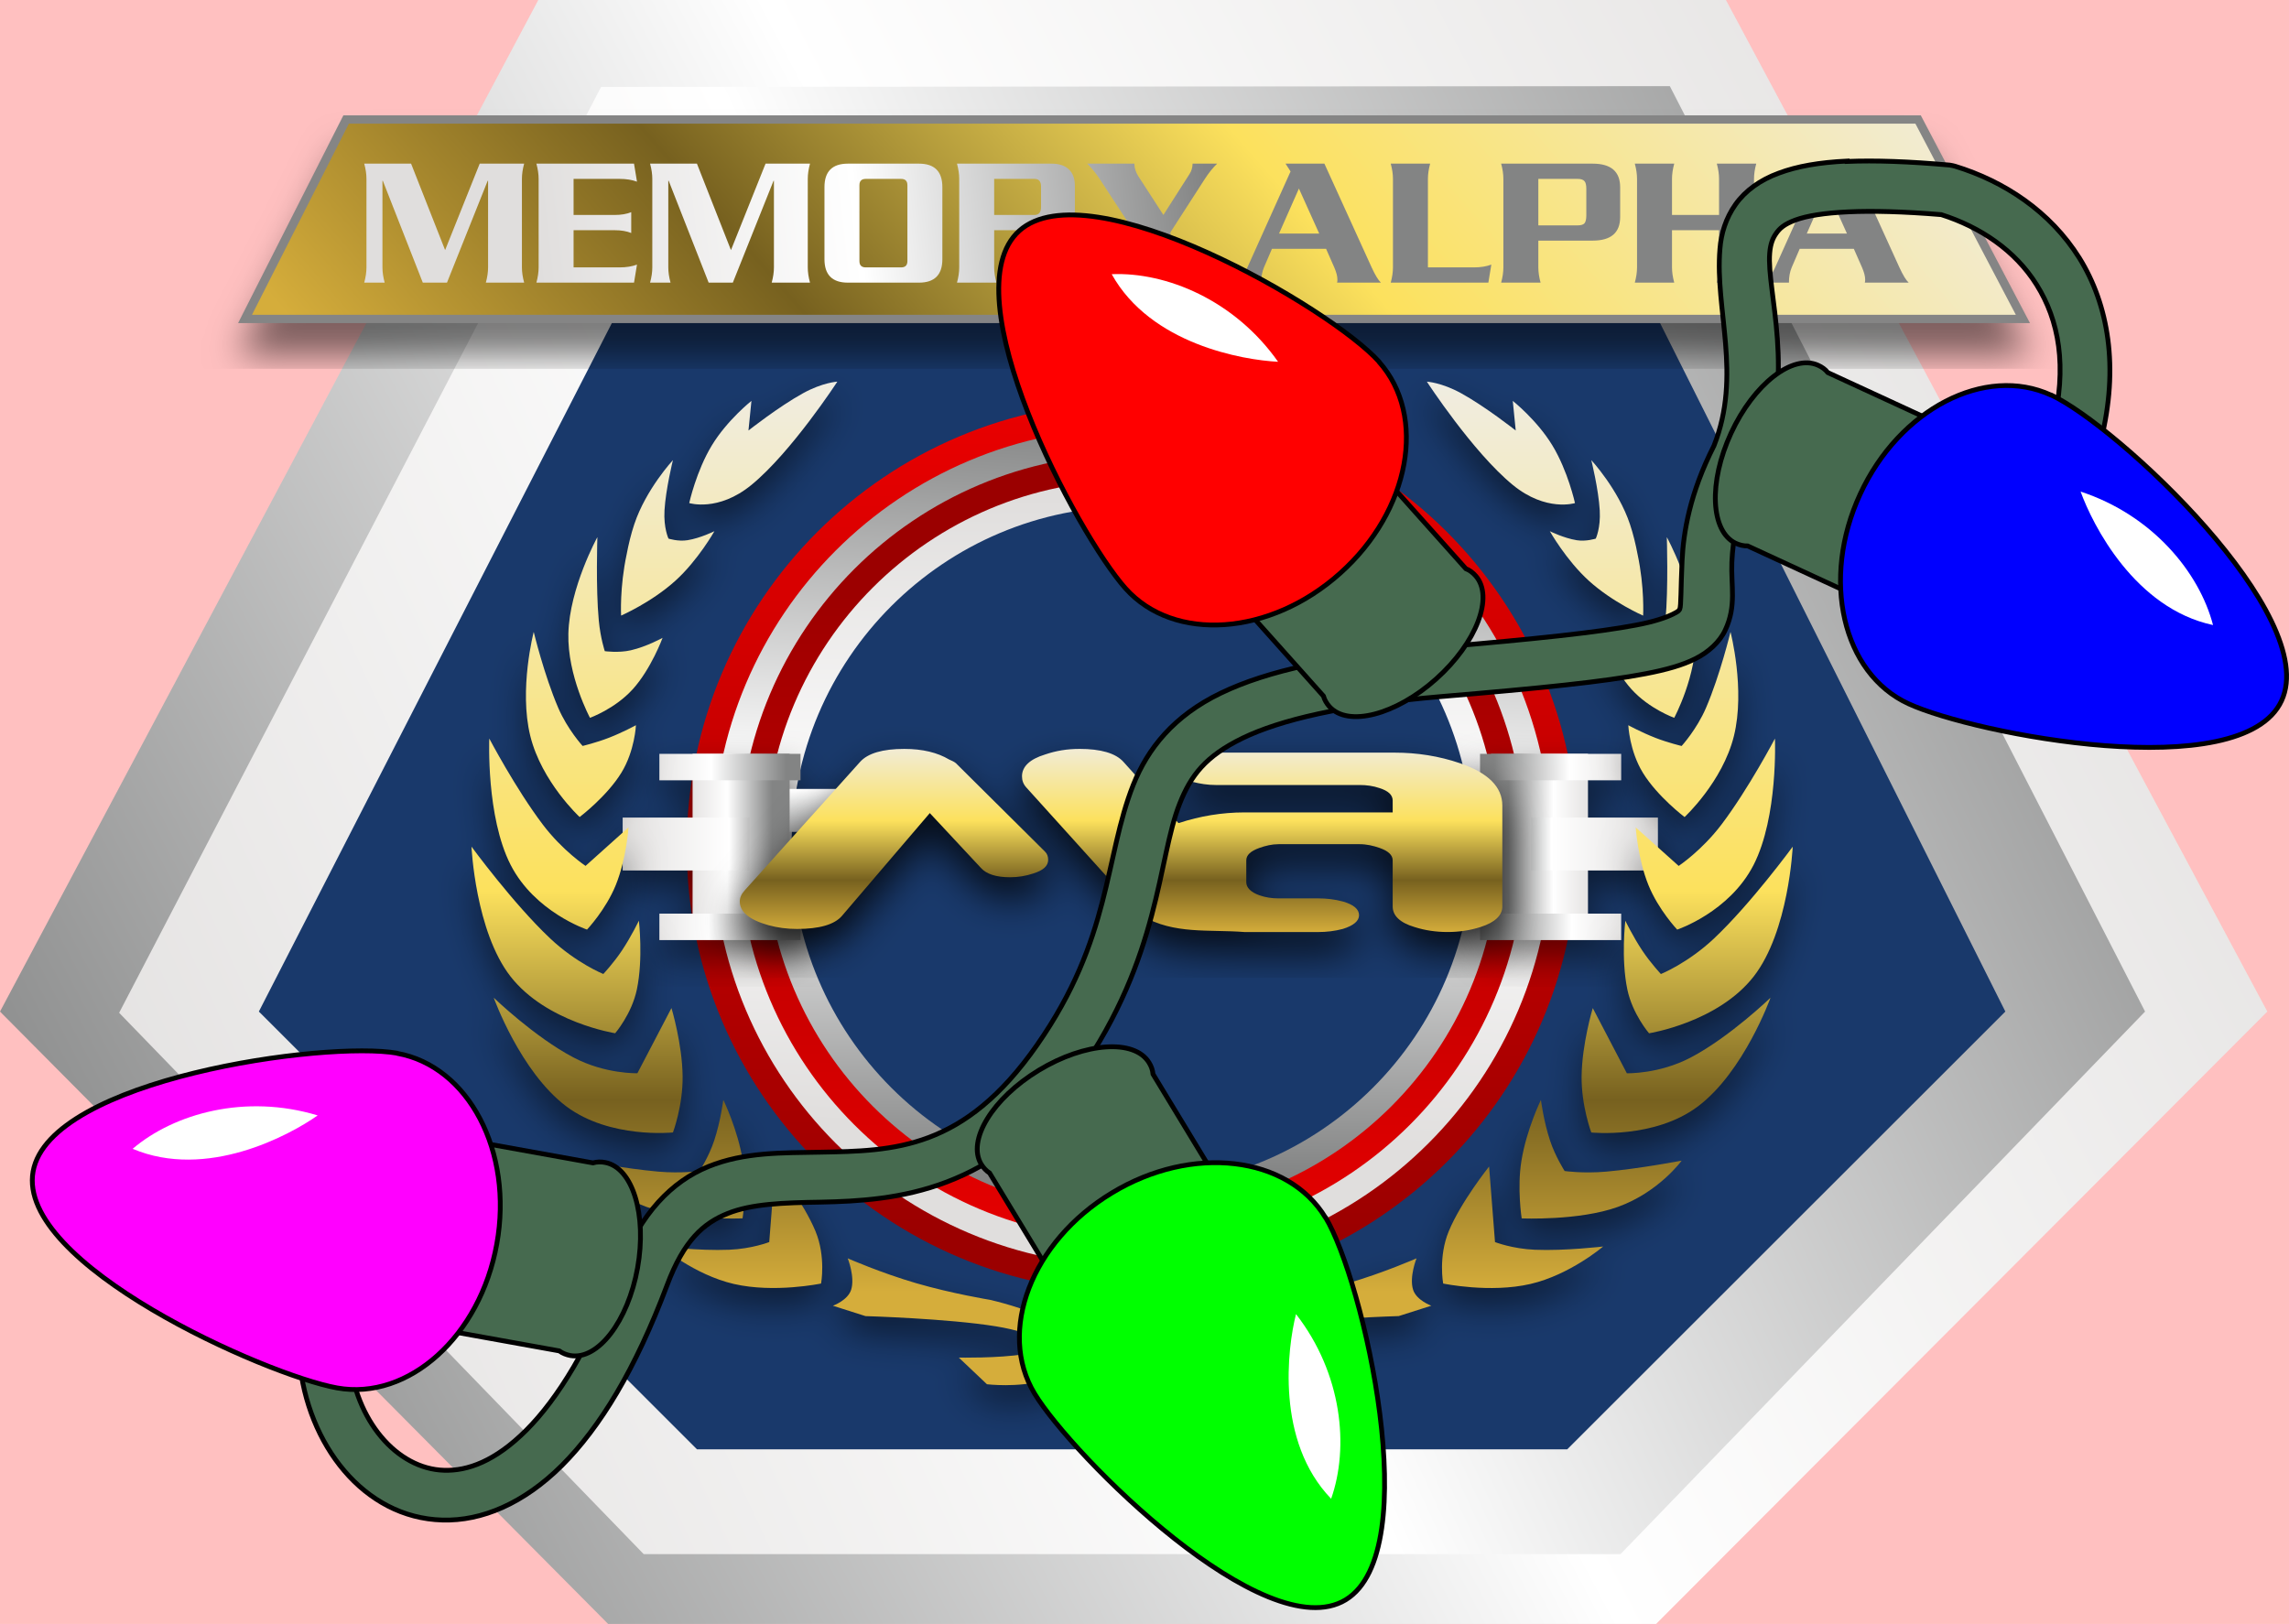
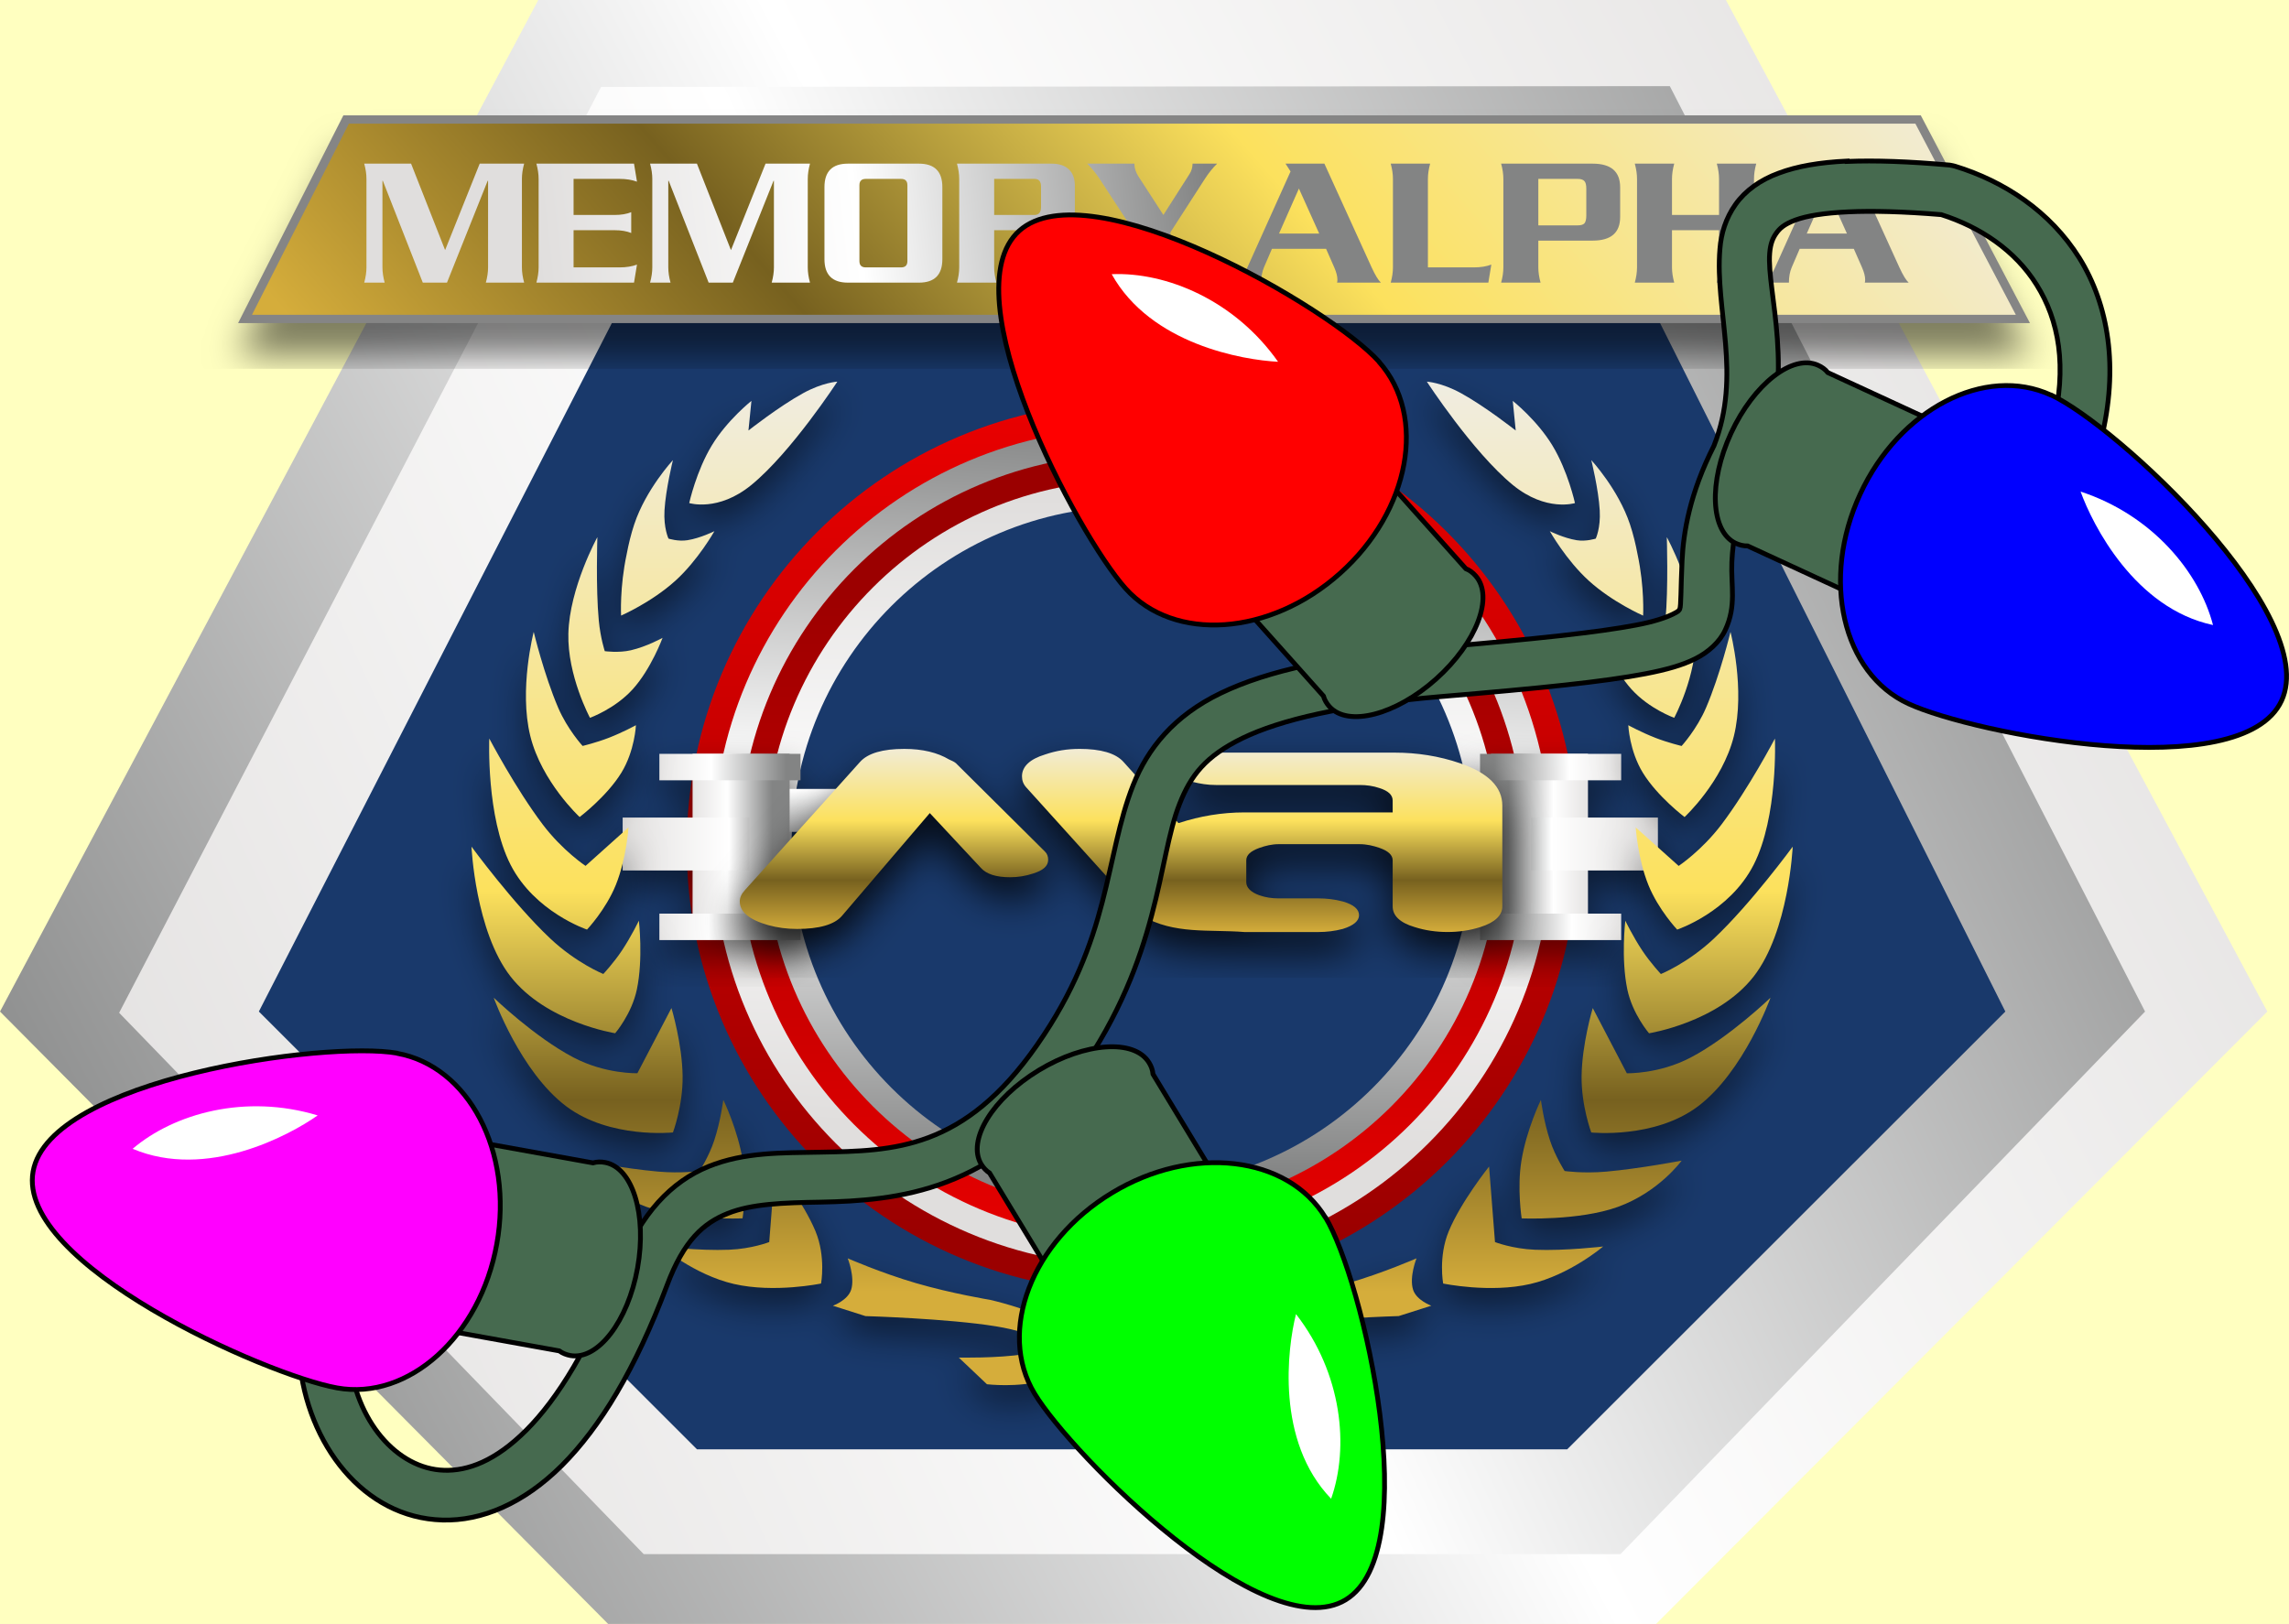
- <svg xmlns="http://www.w3.org/2000/svg" xmlns:xlink="http://www.w3.org/1999/xlink" width="131.062" height="93">
+ <svg xmlns="http://www.w3.org/2000/svg" xmlns:xlink="http://www.w3.org/1999/xlink" width="131.063" height="93">
  <defs>
    <linearGradient id="linearGradient3301">
      <stop stop-color="#838484" />
      <stop stop-color="#ffffff" offset="0.247" />
      <stop stop-color="#e0dedd" offset="1" />
    </linearGradient>
    <linearGradient id="linearGradient4161">
      <stop stop-color="#9b0000" />
      <stop stop-color="#f30000" offset="1" />
    </linearGradient>
    <linearGradient id="linearGradient4590">
      <stop stop-color="#efeeef" />
      <stop stop-color="#fce15d" offset="0.582" />
      <stop stop-color="#77611f" offset="0.8" />
      <stop stop-color="#d5ad3b" offset="1" />
    </linearGradient>
    <linearGradient id="linearGradient4540-Silver">
      <stop stop-color="#838484" />
      <stop stop-color="#ffffff" offset="0.52" />
      <stop stop-color="#e0dedd" offset="1" />
    </linearGradient>
    <linearGradient id="linearGradient4508-Gold">
      <stop stop-color="#efeeef" />
      <stop stop-color="#fce15d" offset="0.439" />
      <stop stop-color="#77611f" offset="0.737" />
      <stop stop-color="#d5ad3b" offset="1" />
    </linearGradient>
    <filter id="filter3903" width="1.5" height="1.5" x="-0.25" y="-0.25" color-interpolation-filters="sRGB">
      <feGaussianBlur in="SourceAlpha" stdDeviation="1" result="blur" />
      <feColorMatrix result="bluralpha" type="matrix" values="1 0 0 0 0 0 1 0 0 0 0 0 1 0 0 0 0 0 0.5 0" />
      <feOffset in="bluralpha" dx="0" dy="2" result="offsetBlur" />
      <feMerge>
        <feMergeNode in="offsetBlur" />
        <feMergeNode in="SourceGraphic" />
      </feMerge>
    </filter>
    <filter id="filter3931" width="1.5" height="1.5" x="-0.25" y="-0.25" color-interpolation-filters="sRGB">
      <feGaussianBlur in="SourceAlpha" stdDeviation="1" result="blur" />
      <feColorMatrix result="bluralpha" type="matrix" values="1 0 0 0 0 0 1 0 0 0 0 0 1 0 0 0 0 0 0.5 0" />
      <feOffset in="bluralpha" dx="0" dy="1" result="offsetBlur" />
      <feMerge>
        <feMergeNode in="offsetBlur" />
        <feMergeNode in="SourceGraphic" />
      </feMerge>
    </filter>
    <linearGradient id="linearGradient4540-Silver-0">
      <stop stop-color="#838484" />
      <stop stop-color="#ffffff" offset="0.52" />
      <stop stop-color="#e0dedd" offset="1" />
    </linearGradient>
    <linearGradient id="linearGradient4540-Silver-1">
      <stop stop-color="#838484" />
      <stop stop-color="#ffffff" offset="0.52" />
      <stop stop-color="#e0dedd" offset="1" />
    </linearGradient>
    <linearGradient id="linearGradient4540-Silver-7">
      <stop stop-color="#838484" />
      <stop stop-color="#ffffff" offset="0.52" />
      <stop stop-color="#e0dedd" offset="1" />
    </linearGradient>
    <linearGradient id="linearGradient4540-Silver-1-7">
      <stop stop-color="#838484" />
      <stop stop-color="#ffffff" offset="0.52" />
      <stop stop-color="#e0dedd" offset="1" />
    </linearGradient>
    <linearGradient id="linearGradient4540-Silver-0-7">
      <stop stop-color="#838484" />
      <stop stop-color="#ffffff" offset="0.52" />
      <stop stop-color="#e0dedd" offset="1" />
    </linearGradient>
    <linearGradient id="linearGradient3301-6">
      <stop stop-color="#838484" />
      <stop stop-color="#ffffff" offset="0.247" />
      <stop stop-color="#e0dedd" offset="1" />
    </linearGradient>
    <filter id="filter3765" width="1.5" height="1.5" x="-0.25" y="-0.25" color-interpolation-filters="sRGB">
      <feGaussianBlur in="SourceAlpha" stdDeviation="1" result="blur" />
      <feColorMatrix result="bluralpha" type="matrix" values="1 0 0 0 0 0 1 0 0 0 0 0 1 0 0 0 0 0 0.5 0" />
      <feOffset in="bluralpha" dx="0" dy="1" result="offsetBlur" />
      <feMerge>
        <feMergeNode in="offsetBlur" />
        <feMergeNode in="SourceGraphic" />
      </feMerge>
    </filter>
    <filter id="filter3779" width="1.5" height="1.5" x="-0.25" y="-0.25" color-interpolation-filters="sRGB">
      <feGaussianBlur in="SourceAlpha" stdDeviation="1" result="blur" />
      <feColorMatrix result="bluralpha" type="matrix" values="1 0 0 0 0 0 1 0 0 0 0 0 1 0 0 0 0 0 0.5 0" />
      <feOffset in="bluralpha" dx="0" dy="1" result="offsetBlur" />
      <feMerge>
        <feMergeNode in="offsetBlur" />
        <feMergeNode in="SourceGraphic" />
      </feMerge>
    </filter>
    <filter id="filter3958" width="1.5" height="1.5" x="-0.25" y="-0.25" color-interpolation-filters="sRGB">
      <feGaussianBlur in="SourceAlpha" stdDeviation="1" result="blur" />
      <feColorMatrix result="bluralpha" type="matrix" values="1 0 0 0 0 0 1 0 0 0 0 0 1 0 0 0 0 0 0.8 0" />
      <feOffset in="bluralpha" dx="0" dy="1" result="offsetBlur" />
      <feMerge>
        <feMergeNode in="offsetBlur" />
        <feMergeNode in="SourceGraphic" />
      </feMerge>
    </filter>
    <linearGradient xlink:href="#linearGradient4540-Silver" id="linearGradient3202" gradientUnits="userSpaceOnUse" x1="138" y1="118.362" x2="263" y2="52.362" />
    <linearGradient xlink:href="#linearGradient4540-Silver" id="linearGradient3204" gradientUnits="userSpaceOnUse" x1="261" y1="58.362" x2="138" y2="115.362" />
    <linearGradient xlink:href="#linearGradient4508-Gold" id="linearGradient3206" gradientUnits="userSpaceOnUse" x1="237.345" y1="24.433" x2="170.786" y2="80.059" />
    <linearGradient xlink:href="#linearGradient4540-Silver" id="linearGradient3208" gradientUnits="userSpaceOnUse" x1="455.489" y1="45.36" x2="340.223" y2="58.105" />
    <linearGradient xlink:href="#linearGradient4540-Silver" id="linearGradient3210" gradientUnits="userSpaceOnUse" x1="455.489" y1="45.36" x2="340.223" y2="58.105" />
    <linearGradient xlink:href="#linearGradient4540-Silver" id="linearGradient3212" gradientUnits="userSpaceOnUse" x1="455.489" y1="45.36" x2="340.223" y2="58.105" />
    <linearGradient xlink:href="#linearGradient4540-Silver" id="linearGradient3214" gradientUnits="userSpaceOnUse" x1="455.489" y1="45.36" x2="340.223" y2="58.105" />
    <linearGradient xlink:href="#linearGradient4540-Silver" id="linearGradient3216" gradientUnits="userSpaceOnUse" x1="455.489" y1="45.36" x2="340.223" y2="58.105" />
    <linearGradient xlink:href="#linearGradient4540-Silver" id="linearGradient3218" gradientUnits="userSpaceOnUse" x1="455.489" y1="45.36" x2="340.223" y2="58.105" />
    <linearGradient xlink:href="#linearGradient4540-Silver" id="linearGradient3220" gradientUnits="userSpaceOnUse" x1="455.489" y1="45.36" x2="340.223" y2="58.105" />
    <linearGradient xlink:href="#linearGradient4540-Silver" id="linearGradient3223" gradientUnits="userSpaceOnUse" x1="455.489" y1="45.36" x2="340.223" y2="58.105" />
    <linearGradient xlink:href="#linearGradient4540-Silver" id="linearGradient3225" gradientUnits="userSpaceOnUse" x1="455.489" y1="45.36" x2="340.223" y2="58.105" />
    <linearGradient xlink:href="#linearGradient4540-Silver" id="linearGradient3227" gradientUnits="userSpaceOnUse" x1="455.489" y1="45.36" x2="340.223" y2="58.105" />
    <linearGradient xlink:href="#linearGradient4540-Silver" id="linearGradient3229" gradientUnits="userSpaceOnUse" x1="455.489" y1="45.36" x2="340.223" y2="58.105" />
    <linearGradient xlink:href="#linearGradient4540-Silver" id="linearGradient3231" gradientUnits="userSpaceOnUse" x1="455.489" y1="45.36" x2="340.223" y2="58.105" />
    <linearGradient xlink:href="#linearGradient4540-Silver" id="linearGradient3233" gradientUnits="userSpaceOnUse" x1="455.489" y1="45.36" x2="340.223" y2="58.105" />
    <linearGradient xlink:href="#linearGradient4540-Silver" id="linearGradient3235" gradientUnits="userSpaceOnUse" x1="455.489" y1="45.36" x2="340.223" y2="58.105" />
    <linearGradient xlink:href="#linearGradient4161" id="linearGradient3237" gradientUnits="userSpaceOnUse" x1="74.964" y1="80.857" x2="75.5" y2="27.286" />
    <linearGradient xlink:href="#linearGradient4540-Silver" id="linearGradient3239" gradientUnits="userSpaceOnUse" x1="75.5" y1="34.071" x2="73.179" y2="75.143" />
    <linearGradient xlink:href="#linearGradient4161" id="linearGradient3241" gradientUnits="userSpaceOnUse" x1="75.5" y1="43" x2="75.5" y2="88" />
    <linearGradient xlink:href="#linearGradient4540-Silver" id="linearGradient3243" gradientUnits="userSpaceOnUse" x1="74.786" y1="77.286" x2="74.964" y2="38.536" />
    <linearGradient xlink:href="#linearGradient4540-Silver" id="linearGradient3245" gradientUnits="userSpaceOnUse" gradientTransform="translate(129.6994 29.87555)" x1="-8.649" y1="56.621" x2="-8.649" y2="50.749" />
    <linearGradient xlink:href="#linearGradient4540-Silver-1" id="linearGradient3247" gradientUnits="userSpaceOnUse" gradientTransform="translate(128.5833 33.8846)" x1="-8.649" y1="56.621" x2="-8.649" y2="50.749" />
    <linearGradient xlink:href="#linearGradient4540-Silver" id="linearGradient3249" gradientUnits="userSpaceOnUse" gradientTransform="translate(32.51611 6.128592)" x1="85.151" y1="81.069" x2="80.227" y2="81.069" />
    <linearGradient xlink:href="#linearGradient4540-Silver" id="linearGradient3251" gradientUnits="userSpaceOnUse" gradientTransform="translate(33.01408 7.649792)" x1="85.467" y1="74.503" x2="77.196" y2="74.44" />
    <linearGradient xlink:href="#linearGradient4540-Silver-0" id="linearGradient3253" gradientUnits="userSpaceOnUse" gradientTransform="translate(33.01408 16.7997)" x1="85.214" y1="74.376" x2="77.196" y2="74.44" />
    <linearGradient xlink:href="#linearGradient3301" id="linearGradient3255" gradientUnits="userSpaceOnUse" gradientTransform="matrix(1 0 0 1.297297 -0.1510996 -23.71091)" x1="117.539" y1="85.236" x2="108.764" y2="85.236" />
    <linearGradient xlink:href="#linearGradient4540-Silver-7" id="linearGradient3257" gradientUnits="userSpaceOnUse" gradientTransform="translate(129.6994 29.87555)" x1="-8.649" y1="56.621" x2="-8.649" y2="50.749" />
    <linearGradient xlink:href="#linearGradient4540-Silver-1-7" id="linearGradient3259" gradientUnits="userSpaceOnUse" gradientTransform="translate(128.5833 33.8846)" x1="-8.649" y1="56.621" x2="-8.649" y2="50.749" />
    <linearGradient xlink:href="#linearGradient4540-Silver-7" id="linearGradient3261" gradientUnits="userSpaceOnUse" gradientTransform="translate(32.51611 6.128592)" x1="85.151" y1="81.069" x2="80.227" y2="81.069" />
    <linearGradient xlink:href="#linearGradient4540-Silver-7" id="linearGradient3263" gradientUnits="userSpaceOnUse" gradientTransform="translate(33.01408 7.649792)" x1="85.467" y1="74.503" x2="77.196" y2="74.44" />
    <linearGradient xlink:href="#linearGradient4540-Silver-0-7" id="linearGradient3265" gradientUnits="userSpaceOnUse" gradientTransform="translate(33.01408 16.7997)" x1="85.214" y1="74.376" x2="77.196" y2="74.44" />
    <linearGradient xlink:href="#linearGradient3301-6" id="linearGradient3267" gradientUnits="userSpaceOnUse" gradientTransform="matrix(1 0 0 1.297297 -0.1510996 -23.71091)" x1="117.539" y1="85.236" x2="108.764" y2="85.236" />
    <linearGradient xlink:href="#linearGradient4508-Gold" id="linearGradient3269" gradientUnits="userSpaceOnUse" gradientTransform="matrix(0.587705 0 0 0.587705 143.8609 56.09982)" x1="86.679" y1="42.413" x2="86.679" y2="59.429" />
    <linearGradient xlink:href="#linearGradient4590" id="linearGradient3271" gradientUnits="userSpaceOnUse" gradientTransform="translate(-0.3243775 0)" x1="214" y1="57.362" x2="214" y2="112.362" />
    <path id="cap" fill="#466a4f" stroke="#000000" stroke-width="0.25" d="m 82.78 44.2 l 5.36 6 c 0.06 0.21 0.17 0.39 0.31 0.55 0.97 1.08 3.46 0.44 5.56 -1.44 2.1 -1.88 3.02 -4.28 2.05 -5.37 -0.14 -0.16 -0.31 -0.29 -0.51 -0.37 l -5.36 -6 z" />
    <path id="bulb" stroke="#000000" stroke-width="0.25" stroke-linejoin="round" d="m 91.03 32.8 c 2.52 2.82 1.62 7.76 -2.02 11.01 -3.64 3.26 -8.65 3.61 -11.17 0.79 -2.52 -2.82 -9.18 -15.36 -5.53 -18.62 3.64 -3.26 16.2 4 18.73 6.82 z" />
    <path id="gleam" fill="#ffffff" d="m 85.78 32.8 c -1.82 -0.09 -6.63 -0.91 -8.66 -4.56 2.84 -0.12 6.4 1.35 8.66 4.56 z" />
  </defs>
-   <rect width="100%" height="100%" fill="#ffc0c0" />
+   <rect width="100%" height="100%" fill="#ffffc0" />
  <g transform="translate(-135.1786 -38.36218)">
    <path d="M 166 38.362 135.179 96.291 170 131.362 l 60 0 35 -35.071 -31 -57.929 z" fill="url(#linearGradient3202)" />
    <path d="M 142 96.362 169.595 43.339 230.789 43.296 258 96.291 l -30.035 31.071 -55.93 0 z" fill="url(#linearGradient3204)" />
    <path d="m 150 96.291 25.088 25.071 49.825 0 L 250 96.291 226.68 49.785 173.767 49.928 z" fill="#19396b" />
    <path d="m 149.214 57.362 5.786 -12 90 0 6 12 z" fill="url(#linearGradient3206)" transform="matrix(1.00008 0 0 0.9517445 -0.01595527 2.032081)" stroke="#858585" stroke-width="0.5" filter="url(#filter3903)" />
    <g fill="url(#linearGradient3235)" transform="matrix(0.3327476 0 0 0.3327476 52.6846 33.81543)">
      <g fill="url(#linearGradient3220)">
        <path fill="url(#linearGradient3208)" d="m 338.111 62.308 -6.592 0 c 0.256 -0.939 0.384 -1.813 0.384 -2.624 l 0 -14.912 -0.064 0 -7.008 17.536 -4.16 0 -6.88 -17.536 -0.064 0 0 14.912 c -1e-5 0.811 0.128 1.685 0.384 2.624 l -3.52 0 c 0.256 -0.939 0.384 -1.813 0.384 -2.624 l 0 -15.232 c -10e-6 -0.811 -0.128 -1.685 -0.384 -2.624 l 8.064 0 5.856 14.88 5.952 -14.88 7.648 0 c -0.256 0.939 -0.384 1.813 -0.384 2.624 l 0 15.232 c -3e-5 0.811 0.128 1.685 0.384 2.624" />
        <path fill="url(#linearGradient3210)" d="m 357.528 59.204 -0.512 3.104 -16.8 0 c 0.256 -0.939 0.384 -1.813 0.384 -2.624 l 0 -15.232 c -10e-6 -0.811 -0.128 -1.685 -0.384 -2.624 l 16.8 0 0.512 3.104 c -0.853 -0.32 -1.856 -0.48 -3.008 -0.48 l -7.904 0 0 6.208 7.072 0 c 1.109 1.2e-5 2.059 -0.16 2.848 -0.48 l 0 3.584 c -0.789 -0.32 -1.739 -0.48 -2.848 -0.48 l -7.072 0 0 6.4 7.904 0 c 1.152 3e-6 2.155 -0.16 3.008 -0.48" />
        <path fill="url(#linearGradient3212)" d="m 387.298 62.308 -6.592 0 c 0.256 -0.939 0.384 -1.813 0.384 -2.624 l 0 -14.912 -0.064 0 -7.008 17.536 -4.16 0 -6.88 -17.536 -0.064 0 0 14.912 c -1e-5 0.811 0.128 1.685 0.384 2.624 l -3.52 0 c 0.256 -0.939 0.384 -1.813 0.384 -2.624 l 0 -15.232 c -10e-6 -0.811 -0.128 -1.685 -0.384 -2.624 l 8.064 0 5.856 14.88 5.952 -14.88 7.648 0 c -0.256 0.939 -0.384 1.813 -0.384 2.624 l 0 15.232 c -3e-5 0.811 0.128 1.685 0.384 2.624" />
        <path fill="url(#linearGradient3214)" d="m 410.075 58.276 c -3e-5 2.688 -1.344 4.032 -4.032 4.032 l -12.224 0 c -2.688 0 -4.032 -1.344 -4.032 -4.032 l 0 -12.416 c -10e-6 -2.688 1.344 -4.032 4.032 -4.032 l 12.224 0 c 2.688 2.1e-5 4.032 1.344 4.032 4.032 l 0 12.416 m -6.016 0.32 0 -13.056 c -2e-5 -0.725 -0.363 -1.088 -1.088 -1.088 l -6.08 0 c -0.725 1.8e-5 -1.088 0.363 -1.088 1.088 l 0 13.056 c -1e-5 0.725 0.363 1.088 1.088 1.088 l 6.08 0 c 0.725 3e-6 1.088 -0.363 1.088 -1.088" />
        <path fill="url(#linearGradient3216)" d="m 433.807 62.308 -6.816 0 -3.52 -9.024 -4.48 0 0 6.4 c -1e-5 0.811 0.128 1.685 0.384 2.624 l -6.784 0 c 0.256 -0.939 0.384 -1.813 0.384 -2.624 l 0 -15.232 c -10e-6 -0.811 -0.128 -1.685 -0.384 -2.624 l 16.32 0 c 1.301 2.1e-5 2.304 0.352 3.008 1.056 0.64 0.661 0.96 1.579 0.96 2.752 l 0 4.352 c -2e-5 1.984 -1.056 3.115 -3.168 3.392 l 2.496 6.304 c 0.448 1.131 0.981 2.005 1.6 2.624 m -6.752 -13.024 0 -3.52 c -2e-5 -0.875 -0.373 -1.312 -1.12 -1.312 l -6.944 0 0 6.208 6.944 0 c 0.747 1.2e-5 1.12 -0.459 1.12 -1.376" />
        <path fill="url(#linearGradient3218)" d="m 457.355 41.828 c -0.747 0.725 -1.451 1.6 -2.112 2.624 l -5.92 9.184 0 6.048 c -2e-5 0.811 0.128 1.685 0.384 2.624 l -7.04 0 c 0.256 -0.939 0.384 -1.813 0.384 -2.624 l 0 -6.176 -5.92 -9.056 c -0.661 -1.003 -1.376 -1.877 -2.144 -2.624 l 8.128 0 c -10e-6 0.747 0.235 1.483 0.704 2.208 l 4.288 6.624 4.512 -7.072 c 0.32 -0.491 0.491 -1.077 0.512 -1.76 l 4.224 0" />
      </g>
      <g fill="url(#linearGradient3233)">
        <path fill="url(#linearGradient3223)" d="m 485.541 62.308 -7.552 0 c 0.043 -0.128 0.064 -0.299 0.064 -0.512 -2e-5 -0.576 -0.181 -1.28 -0.544 -2.112 l -1.408 -3.2 -9.312 0 -1.376 3.2 c -0.32 0.747 -0.48 1.621 -0.48 2.624 l -3.936 0 c 0.725 -1.024 1.248 -1.899 1.568 -2.624 l 7.424 -16.512 -0.864 -1.344 6.688 0 8.128 17.856 c 0.619 1.344 1.152 2.219 1.6 2.624 m -10.624 -8.448 -3.488 -7.744 -3.424 7.744 6.912 0" />
        <path fill="url(#linearGradient3225)" d="m 504.538 59.204 -0.512 3.104 -16.8 0 c 0.256 -0.939 0.384 -1.813 0.384 -2.624 l 0 -15.232 c 0 -0.811 -0.128 -1.685 -0.384 -2.624 l 6.784 0 c -0.256 0.939 -0.384 1.813 -0.384 2.624 l 0 15.232 7.904 0 c 1.152 3e-6 2.155 -0.16 3.008 -0.48" />
        <path fill="url(#linearGradient3227)" d="m 526.706 51.012 c -2e-5 2.709 -1.579 4.064 -4.736 4.064 l -9.344 0 0 4.608 c -10e-6 0.811 0.128 1.685 0.384 2.624 l -6.784 0 c 0.256 -0.939 0.384 -1.813 0.384 -2.624 l 0 -15.232 c 0 -0.811 -0.128 -1.685 -0.384 -2.624 l 15.744 0 c 3.157 2.1e-5 4.736 1.355 4.736 4.064 l 0 5.12 m -5.824 -0.256 0 -4.608 c -2e-5 -0.64 -0.107 -1.077 -0.32 -1.312 -0.213 -0.256 -0.608 -0.384 -1.184 -0.384 l -6.752 0 0 8 6.752 0 c 0.576 1e-5 0.971 -0.117 1.184 -0.352 0.213 -0.256 0.32 -0.704 0.32 -1.344" />
        <path fill="url(#linearGradient3229)" d="m 550.122 62.308 -6.784 0 c 0.256 -0.939 0.384 -1.813 0.384 -2.624 l 0 -6.4 -8.096 0 0 6.4 c -10e-6 0.811 0.128 1.685 0.384 2.624 l -6.784 0 c 0.256 -0.939 0.384 -1.813 0.384 -2.624 l 0 -15.232 c 0 -0.811 -0.128 -1.685 -0.384 -2.624 l 6.784 0 c -0.256 0.939 -0.384 1.813 -0.384 2.624 l 0 6.208 8.096 0 0 -6.208 c -2e-5 -0.811 -0.128 -1.685 -0.384 -2.624 l 6.784 0 c -0.256 0.939 -0.384 1.813 -0.384 2.624 l 0 15.232 c -2e-5 0.811 0.128 1.685 0.384 2.624" />
        <path fill="url(#linearGradient3231)" d="m 576.354 62.308 -7.552 0 c 0.043 -0.128 0.064 -0.299 0.064 -0.512 -2e-5 -0.576 -0.181 -1.28 -0.544 -2.112 l -1.408 -3.2 -9.312 0 -1.376 3.2 c -0.32 0.747 -0.48 1.621 -0.48 2.624 l -3.936 0 c 0.725 -1.024 1.248 -1.899 1.568 -2.624 l 7.424 -16.512 -0.864 -1.344 6.688 0 8.128 17.856 c 0.619 1.344 1.152 2.219 1.6 2.624 m -10.624 -8.448 -3.488 -7.744 -3.424 7.744 6.912 0" />
      </g>
    </g>
    <path transform="translate(124.5 28.36218)" d="M 101 58.5 C 101 72.583 89.583 84 75.5 84 61.417 84 50 72.583 50 58.5 50 44.417 61.417 33 75.5 33 c 14.03 0 25.425 11.334 25.5 25.364" fill="url(#linearGradient3237)" />
    <path transform="translate(124.5 28.36218)" d="m 99.5 58.5 c 0 13.255 -10.745 24 -24 24 -13.255 0 -24 -10.745 -24 -24 0 -13.255 10.745 -24 24 -24 13.205 0 23.929 10.667 24 23.872" fill="url(#linearGradient3239)" />
    <path transform="translate(124.5 28.36218)" d="M 98 58.5 C 98 70.926 87.926 81 75.5 81 63.074 81 53 70.926 53 58.5 53 46.074 63.074 36 75.5 36 87.879 36 97.933 46 98 58.38" fill="url(#linearGradient3241)" />
    <path transform="translate(124.5 28.36218)" d="m 96.5 58.5 c 0 11.598 -9.402 21 -21 21 -11.598 0 -21 -9.402 -21 -21 0 -11.598 9.402 -21 21 -21 11.554 0 20.938 9.334 21 20.888" fill="url(#linearGradient3243)" />
    <path transform="translate(124.5 28.36218)" d="M 95 58.5 C 95 69.27 86.27 78 75.5 78 64.73 78 56 69.27 56 58.5 56 47.73 64.73 39 75.5 39 c 10.729 0 19.442 8.667 19.5 19.396" fill="#19396b" />
    <g transform="translate(61.71227 0.2008477)" filter="url(#filter3779)">
      <rect y="83.34" x="116.631" height="2.462" width="5.682" fill="url(#linearGradient3245)" />
      <rect y="87.349" x="115.514" height="2.462" width="5.682" fill="url(#linearGradient3247)" />
      <rect y="81.326" x="113.122" height="10.607" width="5.556" fill="url(#linearGradient3249)" />
      <rect y="81.332" x="111.221" height="1.515" width="8.081" fill="url(#linearGradient3251)" />
      <rect y="90.482" x="111.221" height="1.515" width="8.081" fill="url(#linearGradient3253)" />
      <rect y="84.981" x="109.118" height="3.03" width="7.26" fill="url(#linearGradient3255)" />
    </g>
    <g filter="url(#filter3765)" transform="matrix(-1 0 0 1 339.2245 0.2008477)">
      <rect y="83.34" x="116.631" height="2.462" width="5.682" fill="url(#linearGradient3257)" />
      <rect y="87.349" x="115.514" height="2.462" width="5.682" fill="url(#linearGradient3259)" />
      <rect y="81.326" x="113.122" height="10.607" width="5.556" fill="url(#linearGradient3261)" />
      <rect y="81.332" x="111.221" height="1.515" width="8.081" fill="url(#linearGradient3263)" />
      <rect y="90.482" x="111.221" height="1.515" width="8.081" fill="url(#linearGradient3265)" />
      <rect y="84.981" x="109.118" height="3.03" width="7.26" fill="url(#linearGradient3267)" />
    </g>
    <path fill="url(#linearGradient3269)" filter="url(#filter3958)" d="m 188.914 81.806 c -1.081 9e-6 -1.827 0.217 -2.219 0.656 l -5.781 6.438 c -0.172 0.188 -0.25 0.374 -0.25 0.562 0 0.517 0.481 0.921 1.438 1.188 0.454 0.125 0.92 0.188 1.438 0.188 1.113 0 1.874 -0.217 2.25 -0.656 l 4.406 -5.156 2.562 2.75 c 0.282 0.313 0.763 0.469 1.469 0.469 0.392 2e-6 0.78 -0.062 1.156 -0.188 0.501 -0.157 0.75 -0.374 0.75 -0.688 -2e-5 -0.157 -0.047 -0.297 -0.156 -0.406 l -4.469 -4.438 c -0.094 -0.078 -0.203 -0.125 -0.344 -0.188 -0.58 -0.345 -1.325 -0.531 -2.25 -0.531 z m 8.781 0 c -0.611 9e-6 -1.17 0.093 -1.719 0.281 -0.768 0.235 -1.156 0.608 -1.156 1.094 -1e-5 0.204 0.062 0.39 0.219 0.562 l 5.812 6.438 c 1.583 0.941 3.37 0.673 5.125 0.812 l 3.719 0 c 0.392 10e-7 0.811 -0.047 1.219 -0.156 0.549 -0.172 0.812 -0.405 0.812 -0.688 -1e-5 -0.298 -0.264 -0.531 -0.812 -0.688 -0.407 -0.11 -0.827 -0.156 -1.219 -0.156 l -2 0 c -0.345 2e-6 -0.655 -0.047 -0.969 -0.156 -0.439 -0.157 -0.656 -0.39 -0.656 -0.656 l 0 -1.094 c -1e-5 -0.266 0.217 -0.468 0.656 -0.625 0.313 -0.11 0.624 -0.187 0.969 -0.188 l 4.062 0 c 0.345 5e-6 0.687 0.078 1 0.188 0.439 0.157 0.656 0.359 0.656 0.625 l 0 2.312 c -1e-5 0.454 0.357 0.812 1.094 1.031 0.533 0.172 1.092 0.25 1.656 0.25 0.564 10e-7 1.123 -0.078 1.656 -0.25 0.737 -0.235 1.094 -0.592 1.094 -1.031 l 0 -5.062 c -2e-5 -0.925 -0.699 -1.639 -2.125 -2.125 -1.05 -0.36 -2.153 -0.531 -3.281 -0.531 l -9 0 c -0.407 9e-6 -0.796 0.047 -1.156 0.156 -0.533 0.141 -0.781 0.358 -0.781 0.656 0 0.298 0.264 0.515 0.812 0.656 0.376 0.094 0.749 0.156 1.156 0.156 l 7.219 0 c 0.345 7e-6 0.687 0.047 1 0.156 0.439 0.141 0.656 0.343 0.656 0.625 l 0 0.594 -7.438 0 c -1.128 6e-6 -2.231 0.186 -3.281 0.531 -0.01 0.004 -0.021 -0.004 -0.031 0 l -2.75 -3.062 c -0.392 -0.439 -1.137 -0.656 -2.219 -0.656 z" transform="matrix(1.141533 0 0 1.141533 -28.69814 -12.13477)" />
    <path d="m 178.203 66.133 c 2.299 -1.885 4.92 -5.916 4.92 -5.916 0 0 -0.84 0.046 -1.96 0.662 -1.394 0.767 -3.129 2.136 -3.129 2.136 l 0.17 -1.696 c 0 0 -1.381 1.094 -2.263 2.542 -0.899 1.478 -1.299 3.31 -1.299 3.31 0 0 1.656 0.523 3.56 -1.038 z m -4.36 5.493 c 1.305 -1.181 2.241 -2.844 2.241 -2.844 0 0 -0.797 0.397 -1.539 0.516 -0.539 0.087 -1.09 -0.092 -1.09 -0.092 0 0 -0.286 -0.597 -0.229 -1.615 0.069 -1.212 0.483 -2.88 0.483 -2.88 0 0 -1.545 1.667 -2.213 3.672 -0.188 0.563 -0.328 1.148 -0.435 1.715 -0.409 1.907 -0.32 3.517 -0.32 3.517 0 0 1.736 -0.755 3.102 -1.99 z m -2.442 6.214 c 1.059 -1.167 1.715 -2.951 1.715 -2.951 0 0 -0.897 0.5 -1.819 0.713 -0.702 0.162 -1.489 0.05 -1.489 0.05 0 0 -0.246 -0.726 -0.345 -1.764 -0.175 -1.851 -0.08 -4.766 -0.08 -4.766 0 0 -1.595 2.9 -1.661 5.52 -0.061 2.418 1.237 4.827 1.237 4.827 0 0 1.422 -0.507 2.44 -1.628 z m -3.034 7.311 c 0 0 1.551 -1.17 2.389 -2.536 0.772 -1.259 0.834 -2.722 0.834 -2.722 0 0 -0.748 0.409 -1.544 0.718 -0.728 0.283 -1.509 0.469 -1.509 0.469 0 0 -0.866 -0.945 -1.398 -2.187 -0.808 -1.885 -1.401 -4.343 -1.401 -4.343 0 0 -0.858 3.291 -0.195 5.964 0.651 2.627 2.824 4.637 2.824 4.637 z m 0.424 6.445 c 0 0 1.07 -1.128 1.646 -2.549 0.61 -1.503 0.728 -3.303 0.728 -3.303 l -2.459 2.205 c 0 0 -1.321 -0.875 -2.456 -2.377 -1.554 -2.056 -3.056 -4.916 -3.056 -4.916 0 0 -0.189 4.476 1.221 7.233 1.388 2.713 4.376 3.708 4.376 3.708 z m 1.611 5.937 c 0 0 0.944 -1.094 1.241 -2.502 0.373 -1.772 0.116 -3.944 0.116 -3.944 0 0 -0.43 0.9 -0.979 1.722 -0.462 0.693 -1.057 1.331 -1.057 1.331 0 0 -1.542 -0.621 -3.048 -2.041 -2.119 -1.999 -4.5 -5.252 -4.5 -5.252 0 0 0.22 4.853 2.237 7.438 2.053 2.63 5.989 3.248 5.989 3.248 z m 3.308 5.682 c 0 0 0.575 -1.53 0.554 -3.222 -0.022 -1.862 -0.639 -3.902 -0.639 -3.902 l -1.951 3.732 c 0 0 -1.832 0.059 -3.662 -0.904 -2.241 -1.178 -4.564 -3.422 -4.564 -3.422 0 0 1.52 4.241 4.154 6.222 2.493 1.875 6.108 1.495 6.108 1.495 z m 3.986 4.919 c 0 0 0.27 -1.725 0.015 -3.296 -0.293 -1.805 -1.117 -3.489 -1.117 -3.489 0 0 -0.156 1.232 -0.526 2.341 -0.302 0.906 -0.831 1.73 -0.831 1.73 0 0 -1.046 0.155 -2.378 0.036 -1.911 -0.169 -4.322 -0.63 -4.322 -0.63 0 0 1.302 1.801 3.647 2.648 2.232 0.806 5.512 0.659 5.512 0.659 z m 1.866 -2.968 -0.339 4.325 c 0 0 -0.983 0.387 -2.293 0.44 -1.727 0.071 -3.898 -0.186 -3.898 -0.186 0 0 1.899 1.621 4.163 2.145 2.315 0.536 4.996 -0.024 4.996 -0.024 0 0 0.286 -1.529 -0.318 -2.992 -0.703 -1.7 -2.311 -3.708 -2.311 -3.708 z m 15.903 8.91 c -1.449 -0.8 -3.606 -1.277 -3.606 -1.277 0 0 -2.173 -0.354 -4.234 -0.956 -2.009 -0.586 -3.908 -1.419 -3.908 -1.419 0 0 0.426 1.061 0.197 1.795 -0.191 0.612 -1.045 0.919 -1.045 0.919 l 1.866 0.594 c 0 0 4.71 0.137 7.465 0.585 2.443 0.397 2.967 1.111 2.967 1.111 0 0 -0.298 0.314 -1.348 0.483 -1.498 0.242 -3.741 0.196 -3.741 0.196 l 1.611 1.527 c 0 0 1.766 0.216 3.291 -0.226 1.395 -0.404 2.561 -1.47 2.561 -1.47 0 0 -0.685 -1.092 -2.076 -1.86 z m 26.333 -47.942 c 1.904 1.561 3.56 1.038 3.56 1.038 0 0 -0.4 -1.832 -1.299 -3.31 -0.881 -1.448 -2.263 -2.542 -2.263 -2.542 l 0.169 1.696 c 0 0 -1.735 -1.37 -3.129 -2.136 -1.12 -0.616 -1.959 -0.662 -1.959 -0.662 0 0 2.622 4.031 4.921 5.916 z m 4.36 5.493 c 1.365 1.235 3.102 1.99 3.102 1.99 0 0 0.089 -1.608 -0.319 -3.514 -0.106 -0.568 -0.247 -1.155 -0.435 -1.719 -0.669 -2.005 -2.213 -3.672 -2.213 -3.672 0 0 0.414 1.668 0.483 2.88 0.058 1.018 -0.229 1.615 -0.229 1.615 0 0 -0.551 0.179 -1.09 0.092 -0.742 -0.12 -1.539 -0.516 -1.539 -0.516 0 0 0.936 1.663 2.241 2.844 z m 0.727 3.263 c 0 0 0.656 1.784 1.715 2.951 1.018 1.122 2.44 1.628 2.44 1.628 0 0 1.298 -2.409 1.237 -4.827 -0.066 -2.62 -1.661 -5.52 -1.661 -5.52 0 0 0.096 2.915 -0.079 4.766 -0.098 1.039 -0.345 1.764 -0.345 1.764 0 0 -0.787 0.112 -1.489 -0.05 -0.921 -0.213 -1.818 -0.713 -1.818 -0.713 z m 3.07 5.722 c -0.796 -0.309 -1.544 -0.718 -1.544 -0.718 0 0 0.063 1.464 0.834 2.722 0.837 1.366 2.388 2.536 2.388 2.536 0 0 2.172 -2.01 2.824 -4.637 0.663 -2.673 -0.194 -5.964 -0.194 -5.964 0 0 -0.593 2.458 -1.401 4.343 -0.532 1.242 -1.398 2.188 -1.398 2.188 0 0 -0.781 -0.186 -1.509 -0.469 z m 1.34 7.339 -2.459 -2.205 c 0 0 0.118 1.801 0.728 3.303 0.576 1.421 1.646 2.549 1.646 2.549 0 0 2.988 -0.995 4.376 -3.707 1.41 -2.757 1.221 -7.233 1.221 -7.233 0 0 -1.502 2.86 -3.056 4.916 -1.135 1.501 -2.456 2.377 -2.456 2.377 z m 2.03 4.15 c -1.506 1.42 -3.048 2.041 -3.048 2.041 0 0 -0.595 -0.638 -1.057 -1.331 -0.548 -0.822 -0.979 -1.722 -0.979 -1.722 0 0 -0.257 2.171 0.116 3.944 0.297 1.408 1.241 2.502 1.241 2.502 0 0 3.936 -0.618 5.989 -3.248 2.018 -2.585 2.237 -7.438 2.237 -7.438 0 0 -2.381 3.254 -4.5 5.252 z m -4.998 7.723 -1.951 -3.732 c 0 0 -0.617 2.04 -0.639 3.902 -0.02 1.692 0.554 3.222 0.554 3.222 0 0 3.614 0.38 6.108 -1.495 2.634 -1.981 4.154 -6.222 4.154 -6.222 0 0 -2.323 2.243 -4.564 3.422 -1.83 0.962 -3.662 0.904 -3.662 0.904 z m -3.562 5.597 c 0 0 -0.529 -0.824 -0.831 -1.73 -0.37 -1.108 -0.526 -2.341 -0.526 -2.341 0 0 -0.824 1.684 -1.117 3.489 -0.256 1.572 0.015 3.296 0.015 3.296 0 0 3.281 0.147 5.513 -0.659 2.345 -0.847 3.647 -2.648 3.647 -2.648 0 0 -2.411 0.461 -4.322 0.63 -1.332 0.118 -2.378 -0.036 -2.378 -0.036 z m -1.693 4.511 c -1.31 -0.054 -2.293 -0.44 -2.293 -0.44 l -0.339 -4.325 c 0 0 -1.608 2.008 -2.311 3.708 -0.604 1.462 -0.318 2.992 -0.318 2.992 0 0 2.681 0.561 4.996 0.024 2.264 -0.524 4.164 -2.145 4.164 -2.145 0 0 -2.171 0.257 -3.898 0.186 z m -6.984 2.287 c -0.229 -0.734 0.197 -1.795 0.197 -1.795 0 0 -1.899 0.833 -3.908 1.419 -2.061 0.601 -4.234 0.956 -4.234 0.956 0 0 -2.157 0.477 -3.606 1.277 -1.391 0.768 -2.077 1.86 -2.077 1.86 0 0 1.166 1.066 2.561 1.47 1.525 0.442 3.291 0.226 3.291 0.226 l 1.611 -1.527 c 0 0 -2.243 0.046 -3.741 -0.196 -1.049 -0.169 -1.347 -0.483 -1.347 -0.483 0 0 0.524 -0.714 2.967 -1.111 2.754 -0.448 7.464 -0.585 7.464 -0.585 l 1.866 -0.594 c 2.1e-4 -3.2e-4 -0.854 -0.307 -1.045 -0.919 z" fill="url(#linearGradient3271)" filter="url(#filter3931)" />
    <g transform="translate(114 23) scale(1.1)">
      <path fill="#466a4f" stroke="#000000" stroke-width="0.25" d="m 115.4 22.35 c -1.45 0.07 -2.6 0.27 -3.56 0.63 -0.96 0.35 -1.74 0.91 -2.25 1.63 -0.51 0.72 -0.75 1.52 -0.81 2.31 -0.27 3.18 1.15 6.55 -0.31 10.25 -1.26 2.48 -1.59 4.5 -1.66 5.97 -0.07 1.5 -0.05 2.38 -0.12 2.53 -0.04 0.08 -0.05 0.12 -0.38 0.28 -0.33 0.16 -0.94 0.38 -1.91 0.56 -1.93 0.37 -5.17 0.72 -10.38 1.16 -5.29 0.45 -8.77 1.2 -11.22 2.38 -2.45 1.18 -3.81 2.89 -4.56 4.78 -1.5 3.79 -1.13 7.98 -5 13.53 -3.82 5.48 -7.46 5.52 -11.31 5.59 -1.93 0.04 -3.92 -0.02 -5.81 0.75 -1.89 0.77 -3.53 2.43 -4.59 5.25 -1.55 4.12 -3.26 6.85 -4.88 8.47 -1.62 1.62 -3.06 2.13 -4.28 2.09 -2.45 -0.07 -4.63 -2.58 -4.94 -5.97 l -2.59 0.22 c 0.4 4.39 3.34 8.23 7.44 8.34 2.05 0.06 4.23 -0.86 6.22 -2.84 1.99 -1.99 3.83 -5.01 5.47 -9.37 0.88 -2.36 1.91 -3.25 3.16 -3.75 1.24 -0.5 2.88 -0.56 4.84 -0.59 3.92 -0.08 9.13 -0.5 13.44 -6.69 4.26 -6.12 4.09 -11.14 5.25 -14.06 0.58 -1.46 1.33 -2.46 3.28 -3.41 1.95 -0.94 5.17 -1.72 10.31 -2.16 5.22 -0.44 8.49 -0.77 10.66 -1.19 1.09 -0.21 1.91 -0.44 2.59 -0.78 0.68 -0.34 1.27 -0.87 1.56 -1.5 0.59 -1.26 0.29 -2.29 0.34 -3.53 0.06 -1.24 0.28 -2.78 1.44 -5 l 0.03 -0.06 0.03 -0.06 c 1.86 -4.69 0.3 -8.98 0.47 -10.97 0.04 -0.5 0.17 -0.79 0.34 -1.03 0.17 -0.24 0.4 -0.47 1 -0.69 1.17 -0.43 3.62 -0.61 7.59 -0.28 2.02 0.64 3.85 1.86 4.97 3.66 1.13 1.81 1.63 4.21 0.81 7.47 l 2.53 0.63 c 0.95 -3.81 0.39 -7.07 -1.12 -9.5 -1.52 -2.43 -3.92 -4 -6.47 -4.78 l -0.12 -0.03 -0.16 -0.03 c -2.14 -0.19 -3.89 -0.25 -5.34 -0.19 z" />
      <use href="#cap" />
      <use href="#bulb" fill="#ff0000" />
      <use href="#gleam" />
      <g transform="translate(93 174) rotate(107) scale(-1 1)">
        <use href="#cap" />
        <use href="#bulb" fill="#00ff00" />
        <use href="#gleam" />
      </g>
      <g transform="translate(-52 99) rotate(-38) scale(1 1)">
        <use href="#cap" />
        <use href="#bulb" fill="#ff00ff" />
        <use href="#gleam" />
      </g>
      <g transform="translate(184 112) rotate(73) scale(-1 1)">
        <use href="#cap" />
        <use href="#bulb" fill="#0000ff" />
        <use href="#gleam" />
      </g>
    </g>
  </g>
</svg>
